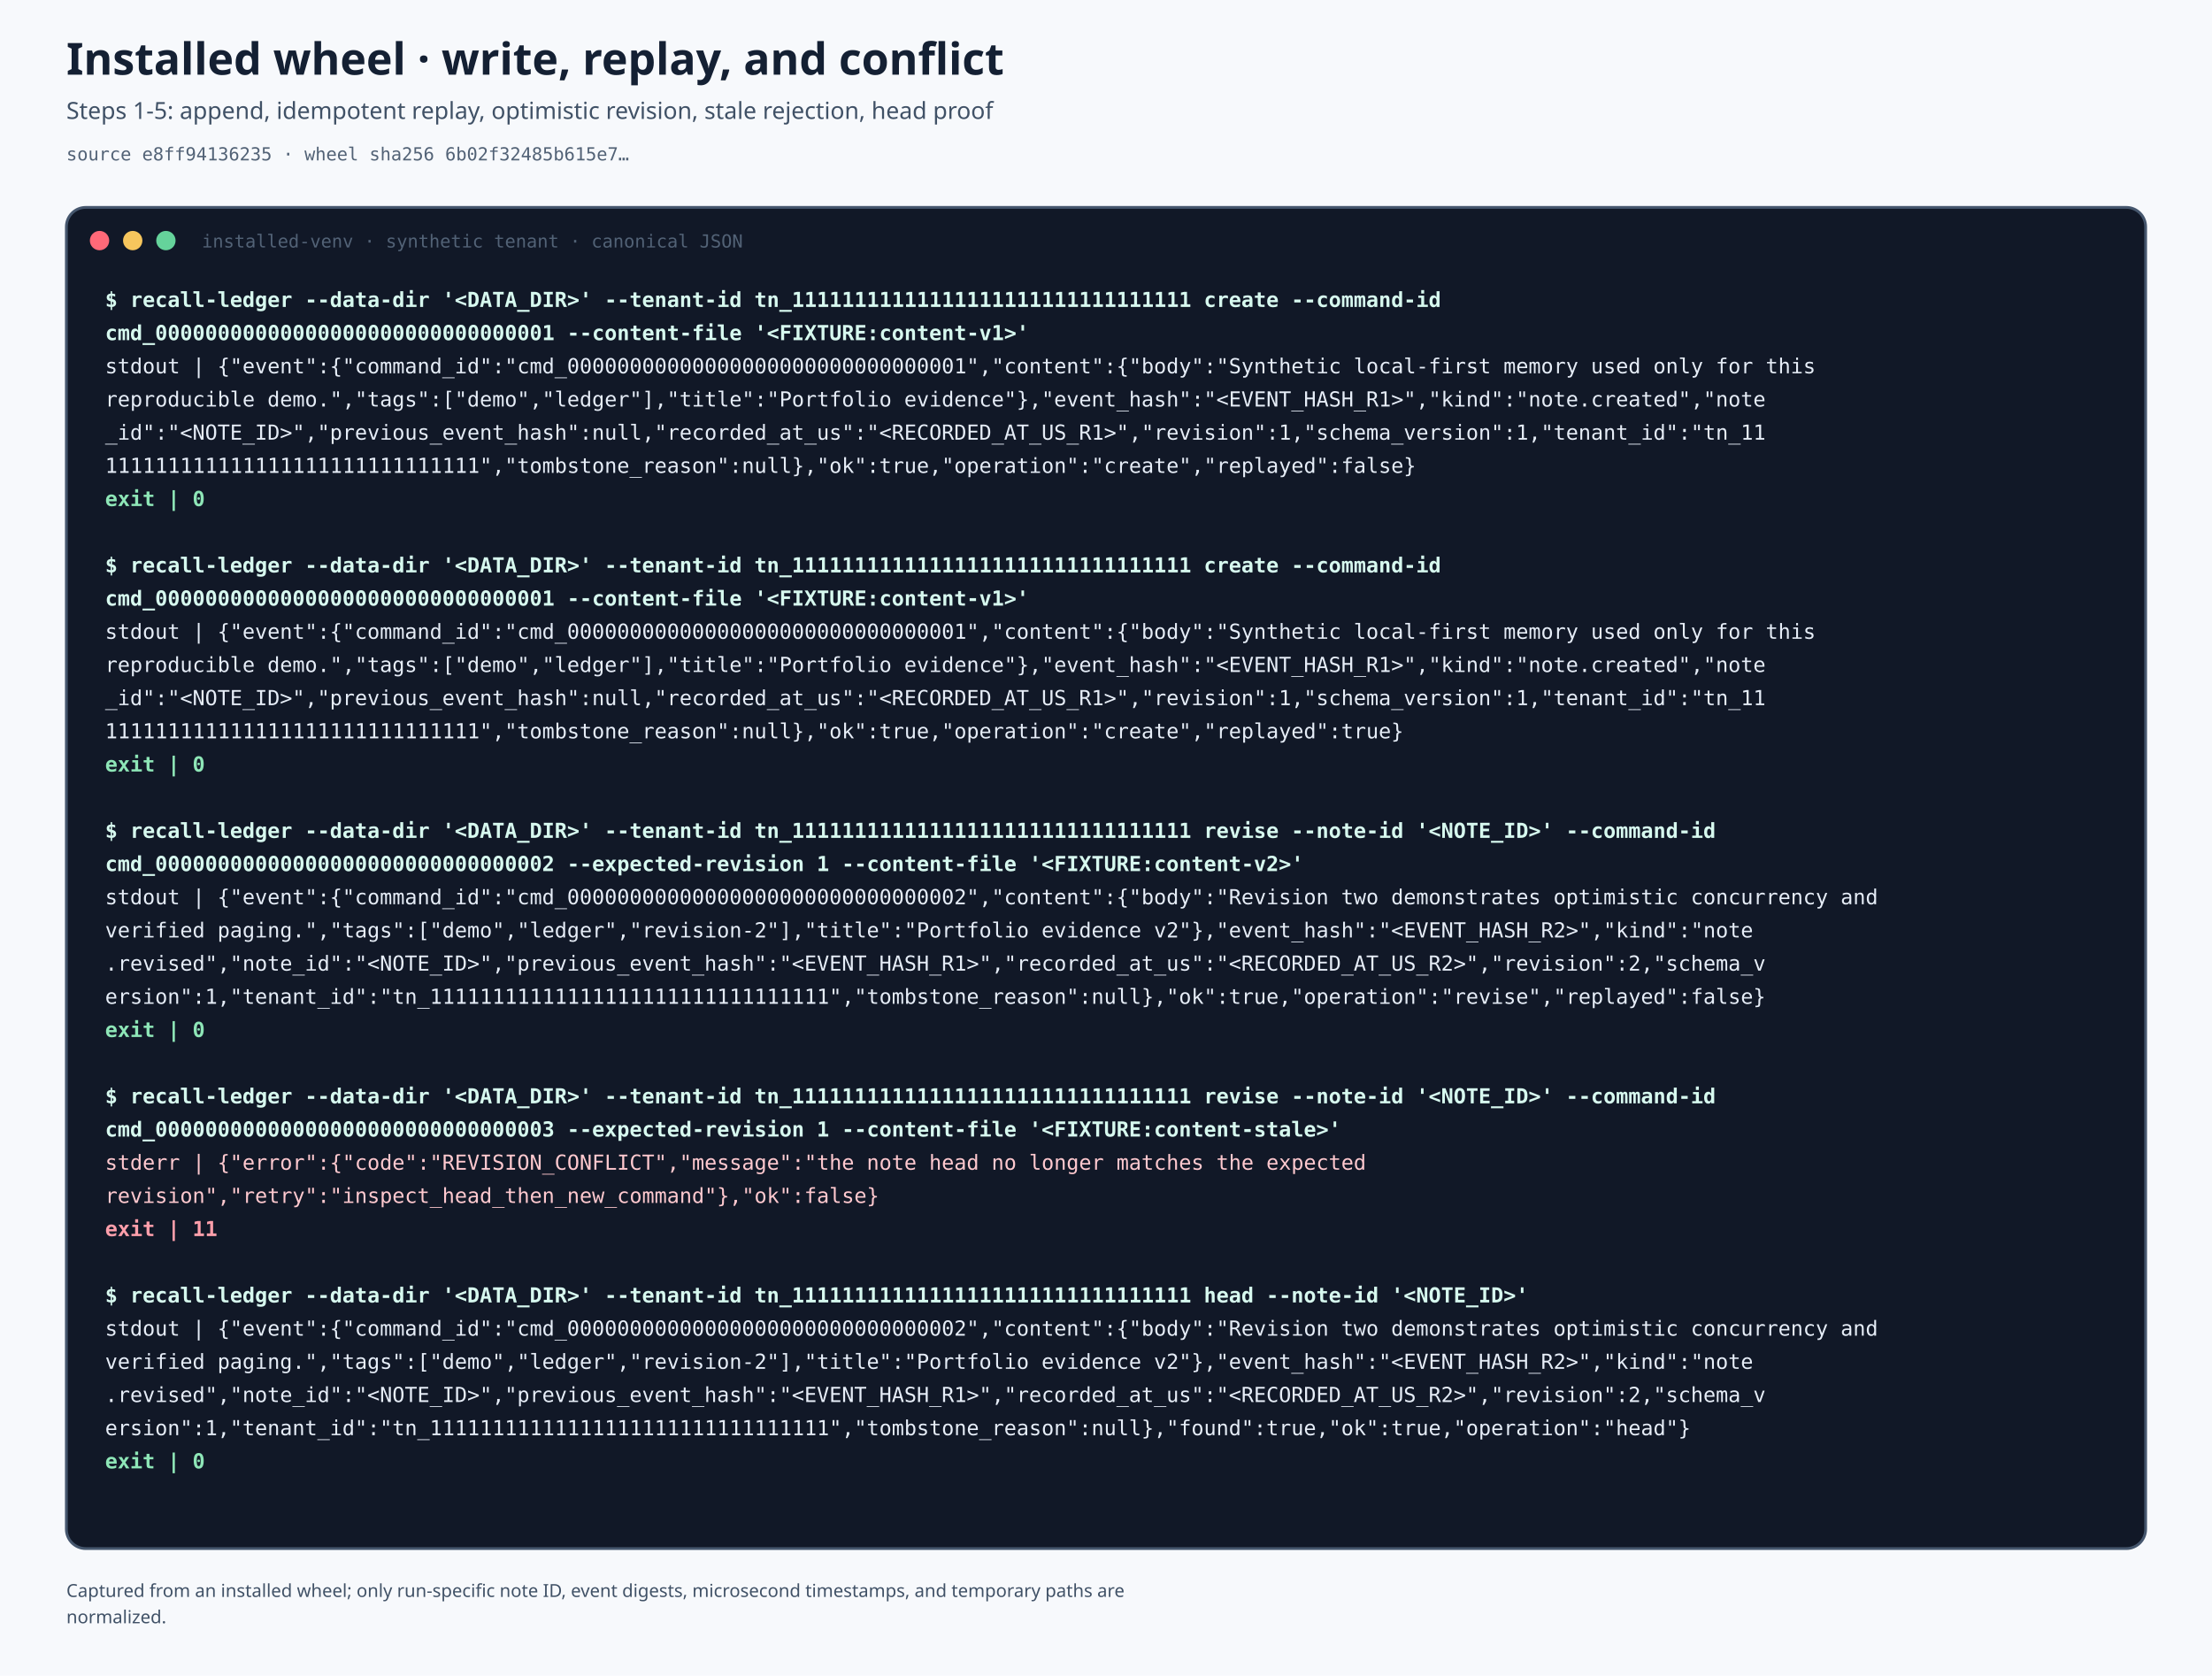
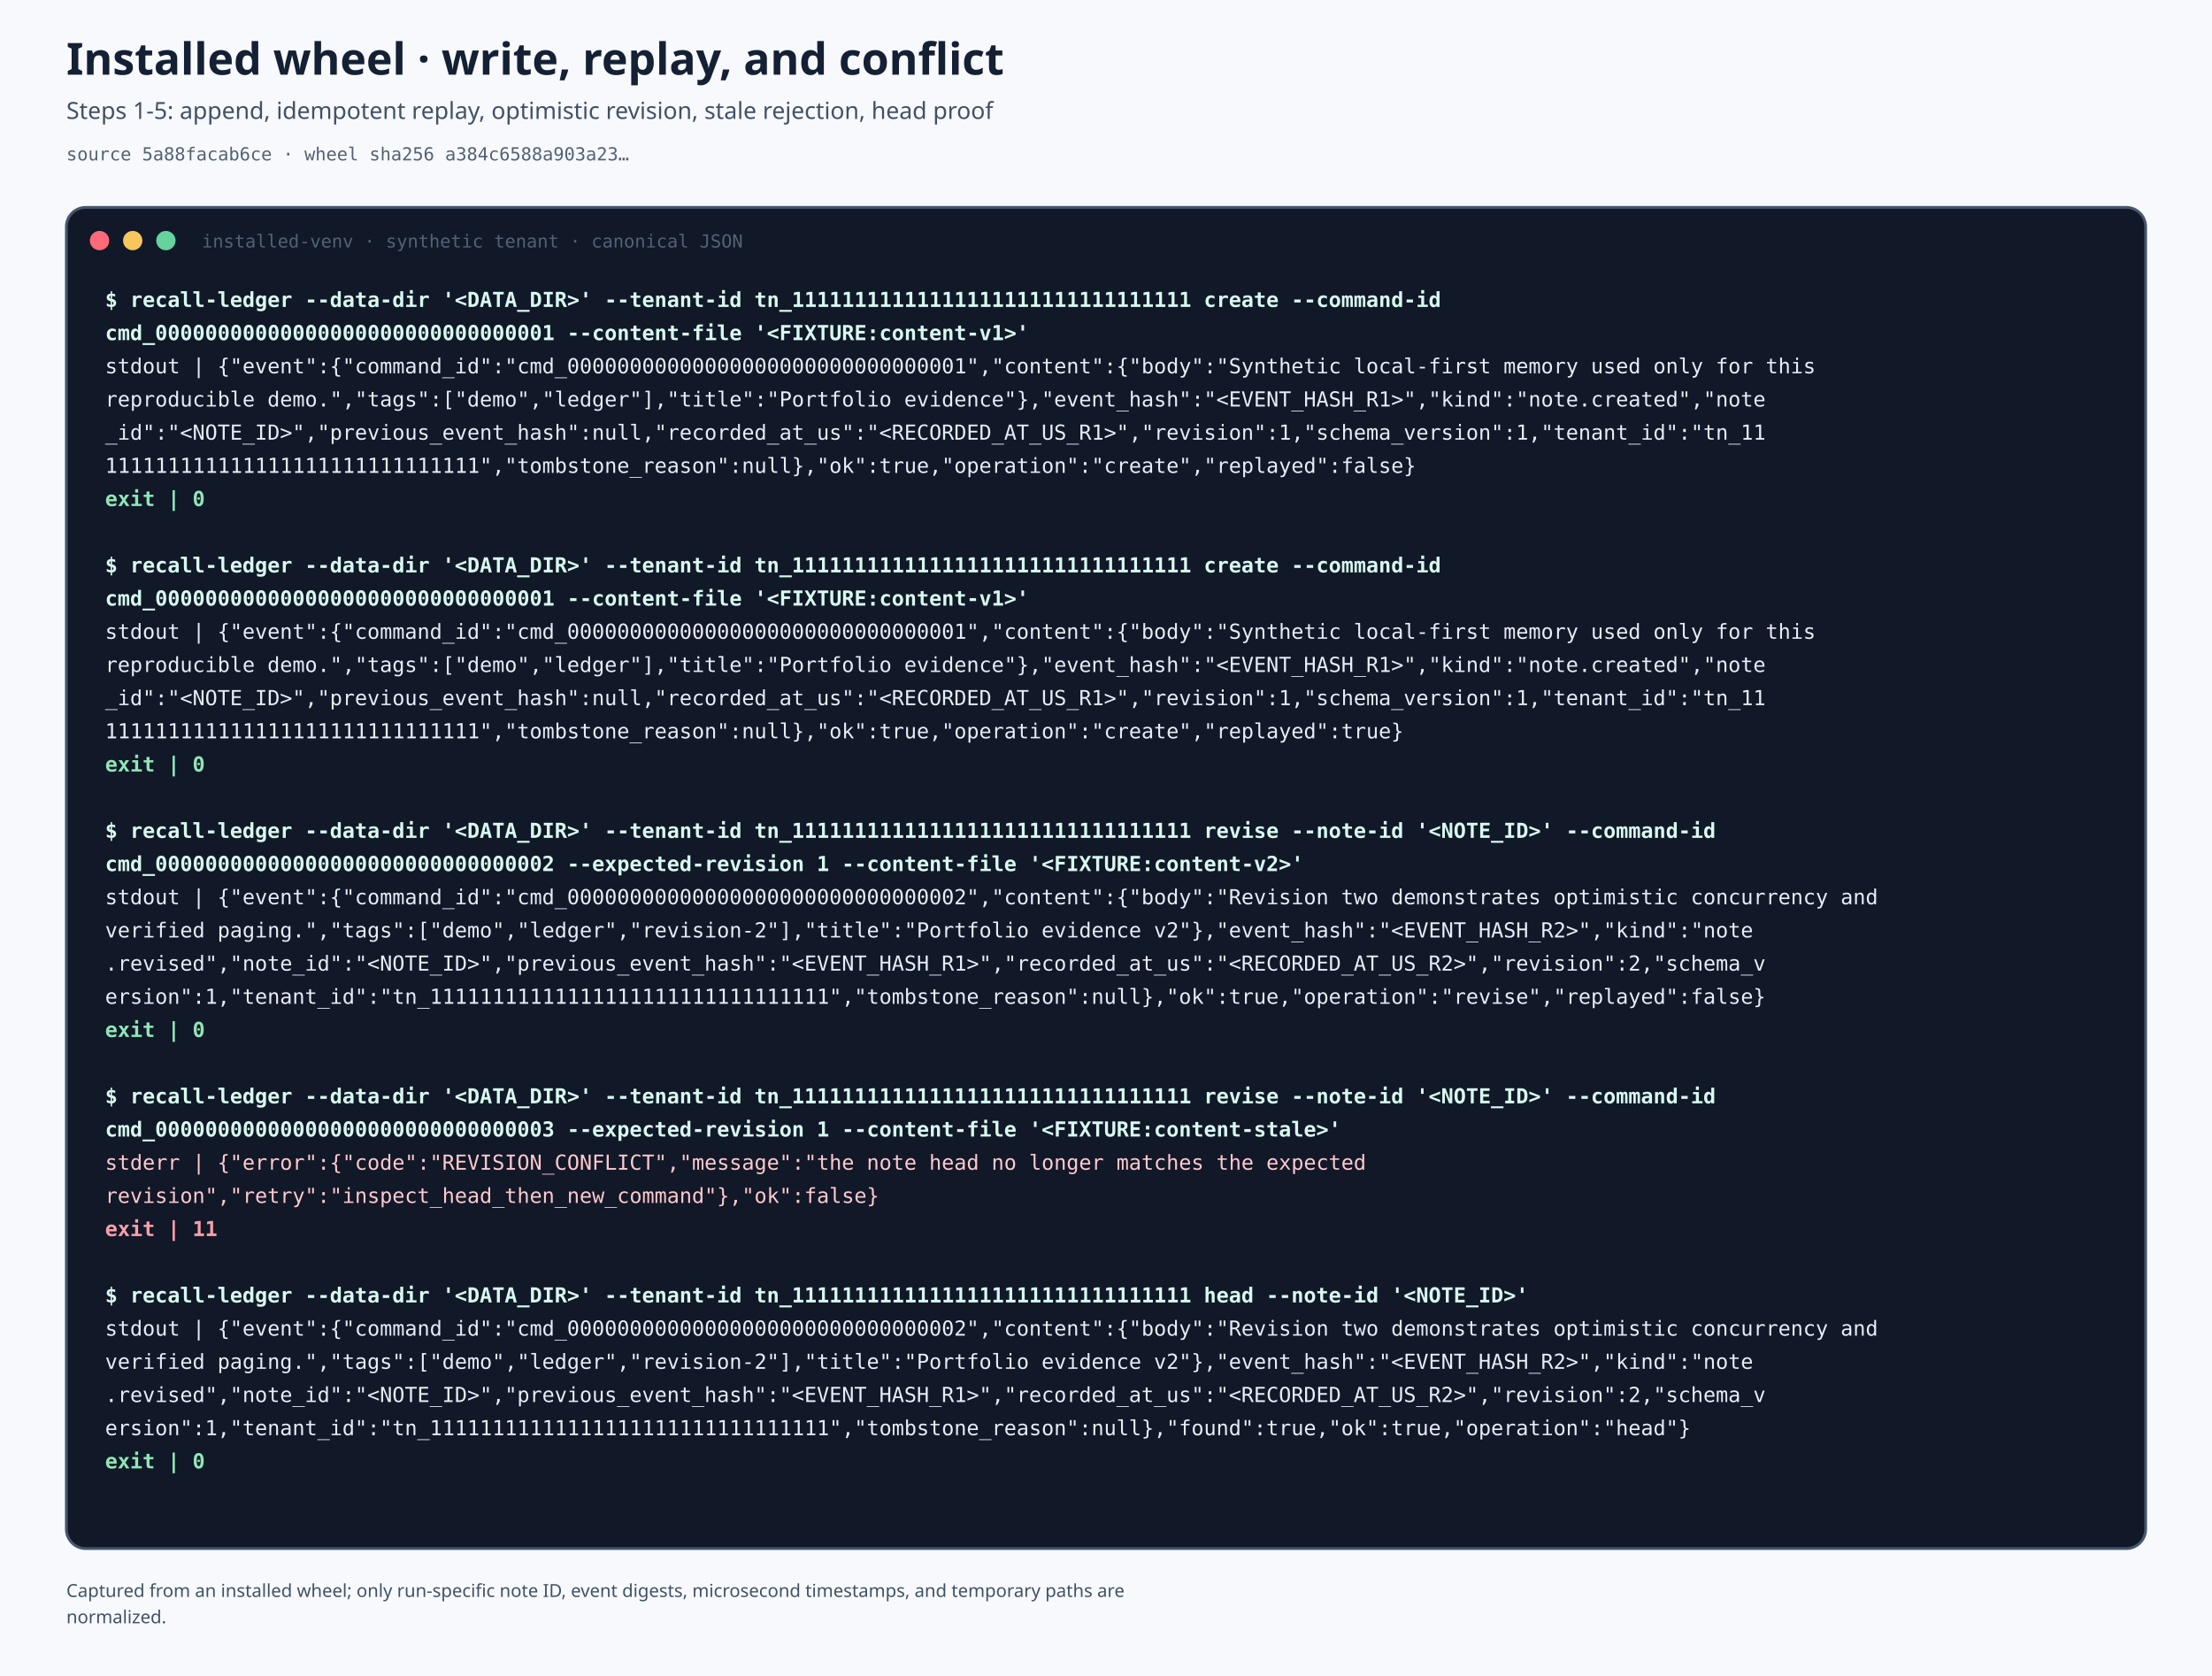
<svg xmlns="http://www.w3.org/2000/svg" width="1600" height="1212" viewBox="0 0 1600 1212" role="img" aria-labelledby="installed-wheel-write-replay-title installed-wheel-write-replay-description">
  <style>
    .title { fill: #142033; font: 700 32px system-ui, sans-serif; }
    .subtitle { fill: #405166; font: 500 17px system-ui, sans-serif; }
    .provenance { fill: #526276; font: 500 13px ui-monospace, monospace; }
    .terminal-text, .command, .stdout, .stderr, .exit, .exit-error { font: 500 15px ui-monospace, SFMono-Regular, Menlo, Consolas, monospace; }
    .command { fill: #d7f9ef; font-weight: 700; }
    .stdout { fill: #e6edf7; }
    .stderr { fill: #ffc9cf; }
    .exit { fill: #8ee6b7; font-weight: 700; }
    .exit-error { fill: #ff9fab; font-weight: 700; }
    .caption { fill: #405166; font: 500 13px system-ui, sans-serif; }
  </style>
  <rect width="1600" height="1212" fill="#f7f9fc" />
  <text class="title" x="48" y="54">Installed wheel · write, replay, and conflict</text>
  <text class="subtitle" x="48" y="86">Steps 1-5: append, idempotent replay, optimistic revision, stale rejection, head proof</text>
-   <text class="provenance" x="48" y="116">source e8ff94136235 · wheel sha256 6b02f32485b615e7…</text>
+   <text class="provenance" x="48" y="116">source 5a88facab6ce · wheel sha256 a384c6588a903a23…</text>
  <rect x="48" y="150" width="1504" height="970" rx="14" fill="#111827" stroke="#45566d" stroke-width="2" />
  <circle cx="72" cy="174" r="7" fill="#ff6978" />
  <circle cx="96" cy="174" r="7" fill="#f7c65d" />
  <circle cx="120" cy="174" r="7" fill="#65d39b" />
  <text class="provenance" x="146" y="179" fill="#b9c5d6">installed-venv · synthetic tenant · canonical JSON</text>
  <text class="command" x="76" y="222">$ recall-ledger --data-dir '&lt;DATA_DIR&gt;' --tenant-id tn_11111111111111111111111111111111 create --command-id </text>
  <text class="command" x="76" y="246">  cmd_00000000000000000000000000000001 --content-file '&lt;FIXTURE:content-v1&gt;'</text>
  <text class="stdout" x="76" y="270">stdout | {"event":{"command_id":"cmd_00000000000000000000000000000001","content":{"body":"Synthetic local-first memory used only for this </text>
  <text class="stdout" x="76" y="294">         reproducible demo.","tags":["demo","ledger"],"title":"Portfolio evidence"},"event_hash":"&lt;EVENT_HASH_R1&gt;","kind":"note.created","note</text>
  <text class="stdout" x="76" y="318">         _id":"&lt;NOTE_ID&gt;","previous_event_hash":null,"recorded_at_us":"&lt;RECORDED_AT_US_R1&gt;","revision":1,"schema_version":1,"tenant_id":"tn_11</text>
  <text class="stdout" x="76" y="342">         111111111111111111111111111111","tombstone_reason":null},"ok":true,"operation":"create","replayed":false}</text>
  <text class="exit" x="76" y="366">exit   | 0</text>
  <text class="terminal-text" x="76" y="390" />
  <text class="command" x="76" y="414">$ recall-ledger --data-dir '&lt;DATA_DIR&gt;' --tenant-id tn_11111111111111111111111111111111 create --command-id </text>
  <text class="command" x="76" y="438">  cmd_00000000000000000000000000000001 --content-file '&lt;FIXTURE:content-v1&gt;'</text>
  <text class="stdout" x="76" y="462">stdout | {"event":{"command_id":"cmd_00000000000000000000000000000001","content":{"body":"Synthetic local-first memory used only for this </text>
  <text class="stdout" x="76" y="486">         reproducible demo.","tags":["demo","ledger"],"title":"Portfolio evidence"},"event_hash":"&lt;EVENT_HASH_R1&gt;","kind":"note.created","note</text>
  <text class="stdout" x="76" y="510">         _id":"&lt;NOTE_ID&gt;","previous_event_hash":null,"recorded_at_us":"&lt;RECORDED_AT_US_R1&gt;","revision":1,"schema_version":1,"tenant_id":"tn_11</text>
  <text class="stdout" x="76" y="534">         111111111111111111111111111111","tombstone_reason":null},"ok":true,"operation":"create","replayed":true}</text>
  <text class="exit" x="76" y="558">exit   | 0</text>
  <text class="terminal-text" x="76" y="582" />
  <text class="command" x="76" y="606">$ recall-ledger --data-dir '&lt;DATA_DIR&gt;' --tenant-id tn_11111111111111111111111111111111 revise --note-id '&lt;NOTE_ID&gt;' --command-id </text>
  <text class="command" x="76" y="630">  cmd_00000000000000000000000000000002 --expected-revision 1 --content-file '&lt;FIXTURE:content-v2&gt;'</text>
  <text class="stdout" x="76" y="654">stdout | {"event":{"command_id":"cmd_00000000000000000000000000000002","content":{"body":"Revision two demonstrates optimistic concurrency and</text>
  <text class="stdout" x="76" y="678">          verified paging.","tags":["demo","ledger","revision-2"],"title":"Portfolio evidence v2"},"event_hash":"&lt;EVENT_HASH_R2&gt;","kind":"note</text>
  <text class="stdout" x="76" y="702">         .revised","note_id":"&lt;NOTE_ID&gt;","previous_event_hash":"&lt;EVENT_HASH_R1&gt;","recorded_at_us":"&lt;RECORDED_AT_US_R2&gt;","revision":2,"schema_v</text>
  <text class="stdout" x="76" y="726">         ersion":1,"tenant_id":"tn_11111111111111111111111111111111","tombstone_reason":null},"ok":true,"operation":"revise","replayed":false}</text>
  <text class="exit" x="76" y="750">exit   | 0</text>
  <text class="terminal-text" x="76" y="774" />
  <text class="command" x="76" y="798">$ recall-ledger --data-dir '&lt;DATA_DIR&gt;' --tenant-id tn_11111111111111111111111111111111 revise --note-id '&lt;NOTE_ID&gt;' --command-id </text>
  <text class="command" x="76" y="822">  cmd_00000000000000000000000000000003 --expected-revision 1 --content-file '&lt;FIXTURE:content-stale&gt;'</text>
  <text class="stderr" x="76" y="846">stderr | {"error":{"code":"REVISION_CONFLICT","message":"the note head no longer matches the expected </text>
  <text class="stderr" x="76" y="870">         revision","retry":"inspect_head_then_new_command"},"ok":false}</text>
  <text class="exit-error" x="76" y="894">exit   | 11</text>
  <text class="terminal-text" x="76" y="918" />
  <text class="command" x="76" y="942">$ recall-ledger --data-dir '&lt;DATA_DIR&gt;' --tenant-id tn_11111111111111111111111111111111 head --note-id '&lt;NOTE_ID&gt;'</text>
  <text class="stdout" x="76" y="966">stdout | {"event":{"command_id":"cmd_00000000000000000000000000000002","content":{"body":"Revision two demonstrates optimistic concurrency and</text>
  <text class="stdout" x="76" y="990">          verified paging.","tags":["demo","ledger","revision-2"],"title":"Portfolio evidence v2"},"event_hash":"&lt;EVENT_HASH_R2&gt;","kind":"note</text>
  <text class="stdout" x="76" y="1014">         .revised","note_id":"&lt;NOTE_ID&gt;","previous_event_hash":"&lt;EVENT_HASH_R1&gt;","recorded_at_us":"&lt;RECORDED_AT_US_R2&gt;","revision":2,"schema_v</text>
  <text class="stdout" x="76" y="1038">         ersion":1,"tenant_id":"tn_11111111111111111111111111111111","tombstone_reason":null},"found":true,"ok":true,"operation":"head"}</text>
  <text class="exit" x="76" y="1062">exit   | 0</text>
  <text class="caption" x="48" y="1155">Captured from an installed wheel; only run-specific note ID, event digests, microsecond timestamps, and temporary paths are</text>
  <text class="caption" x="48" y="1174">normalized.</text>
</svg>
